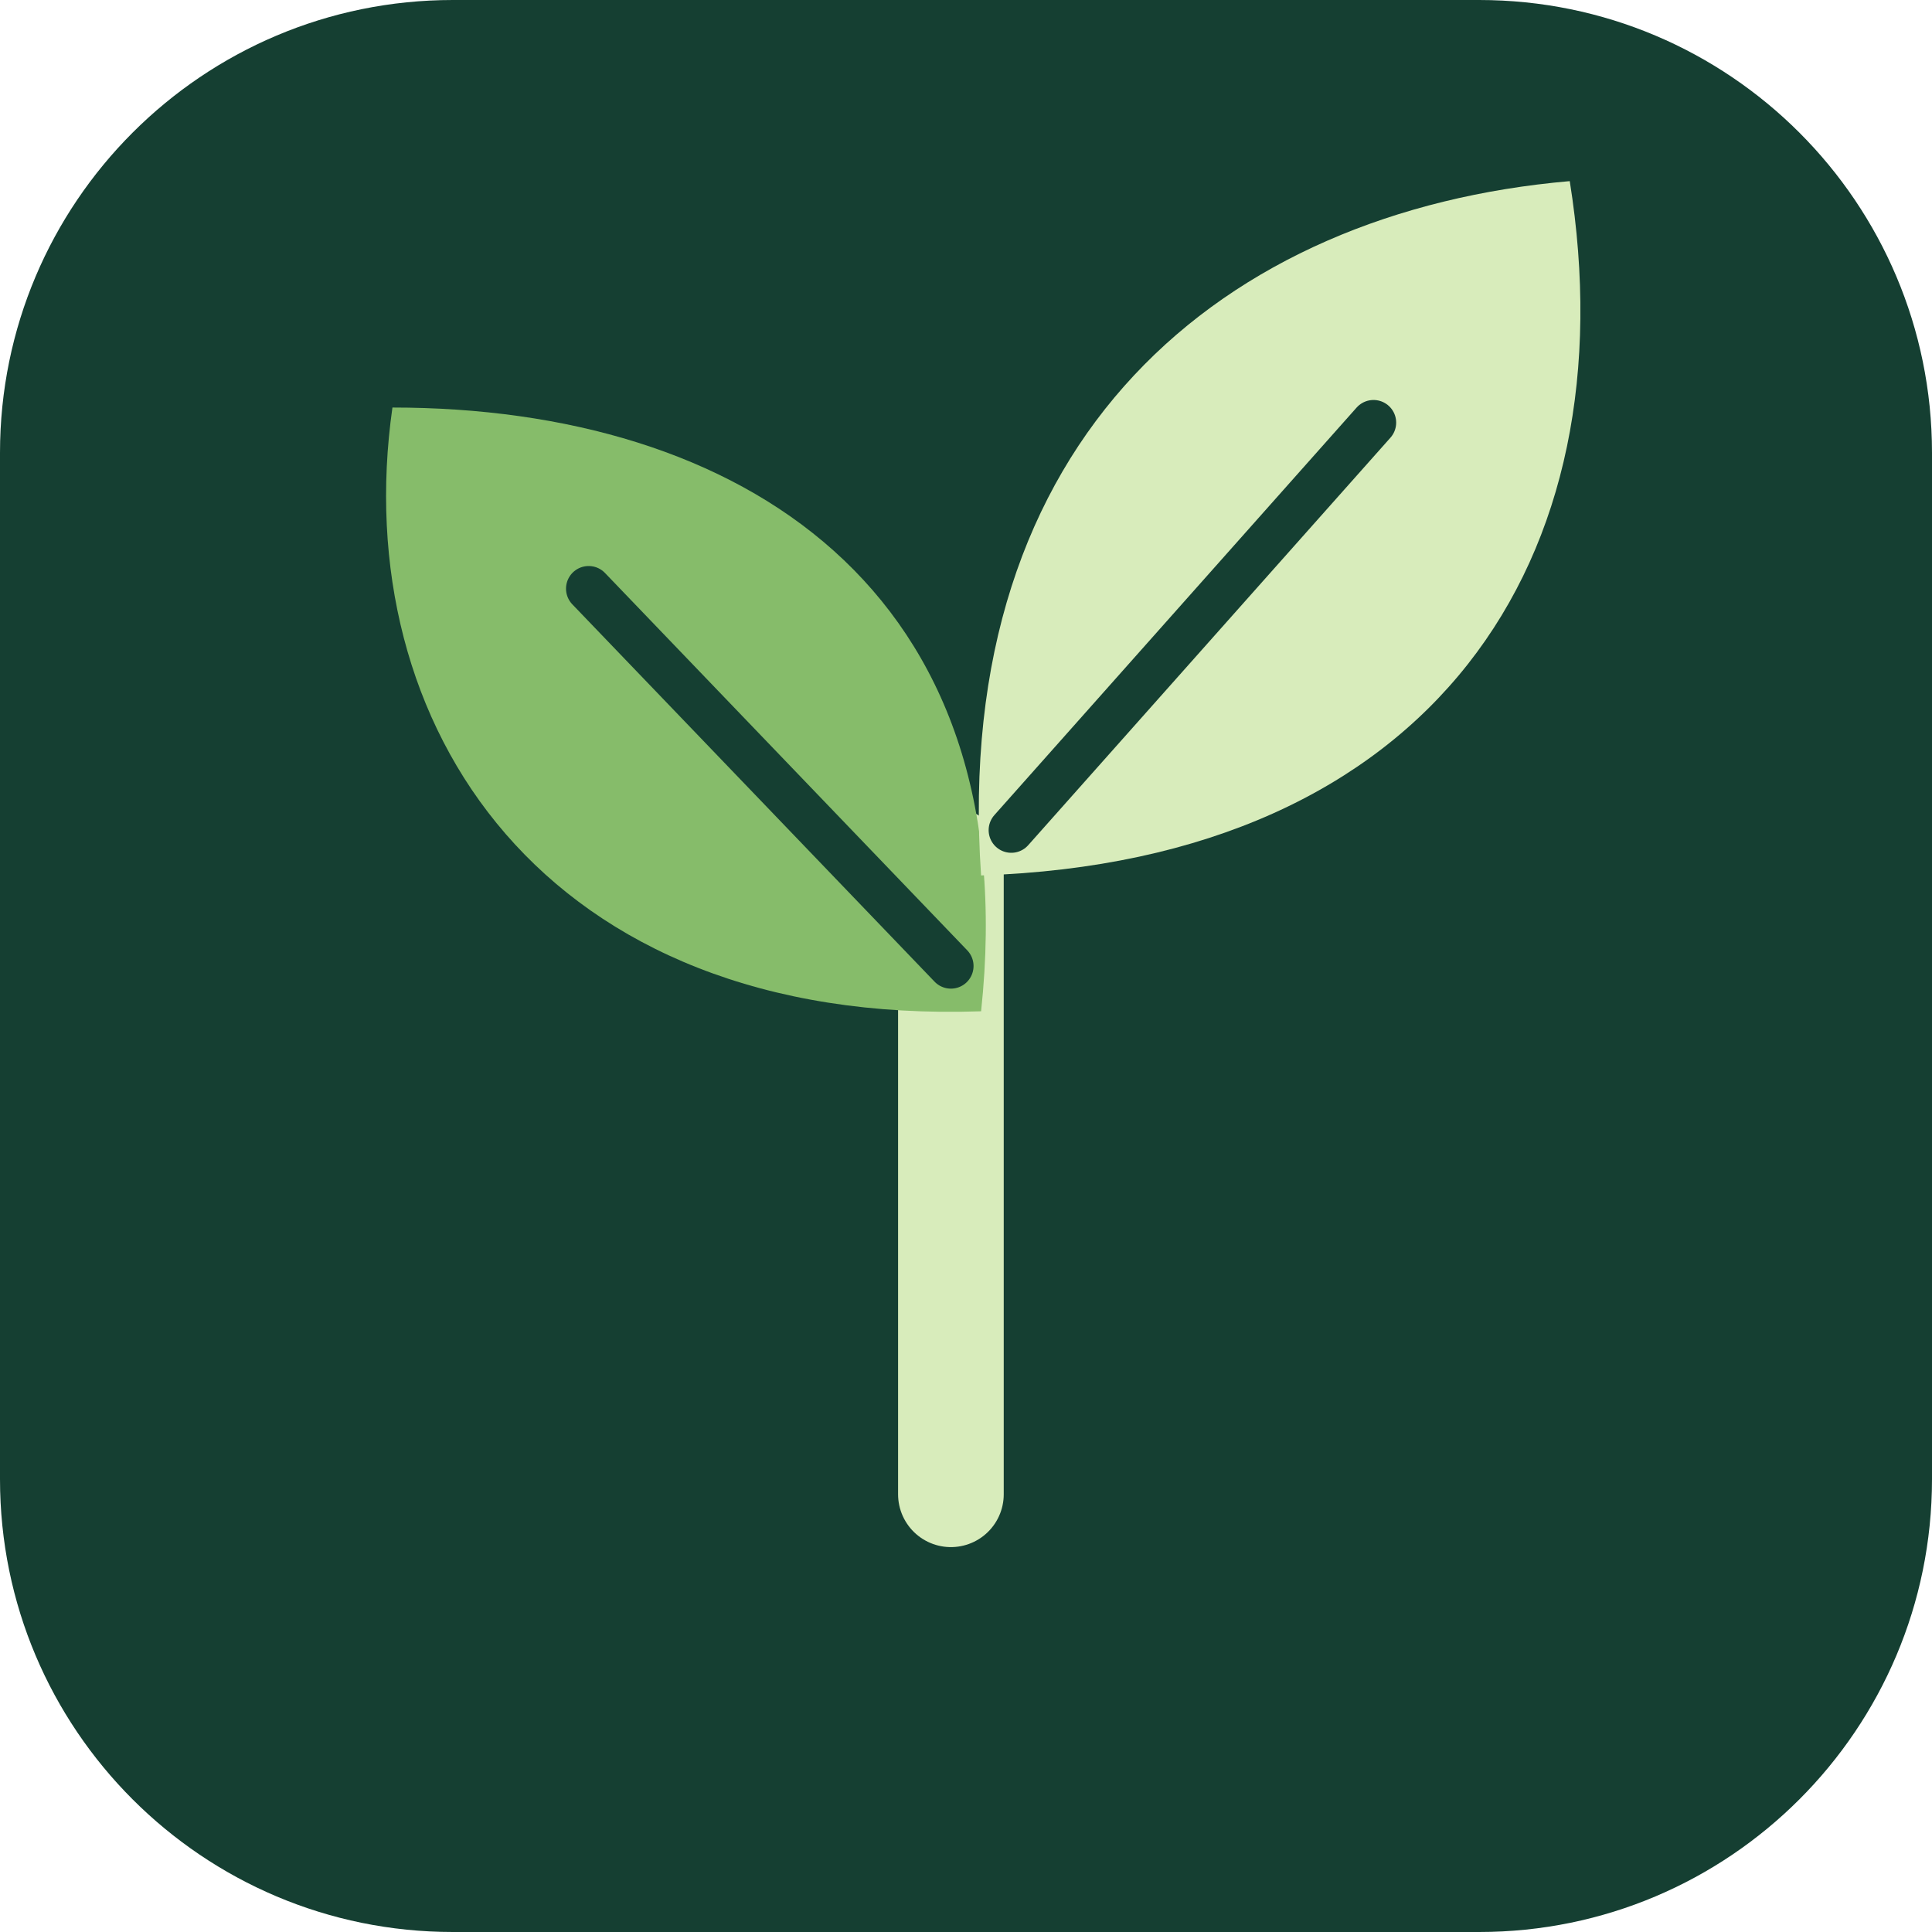
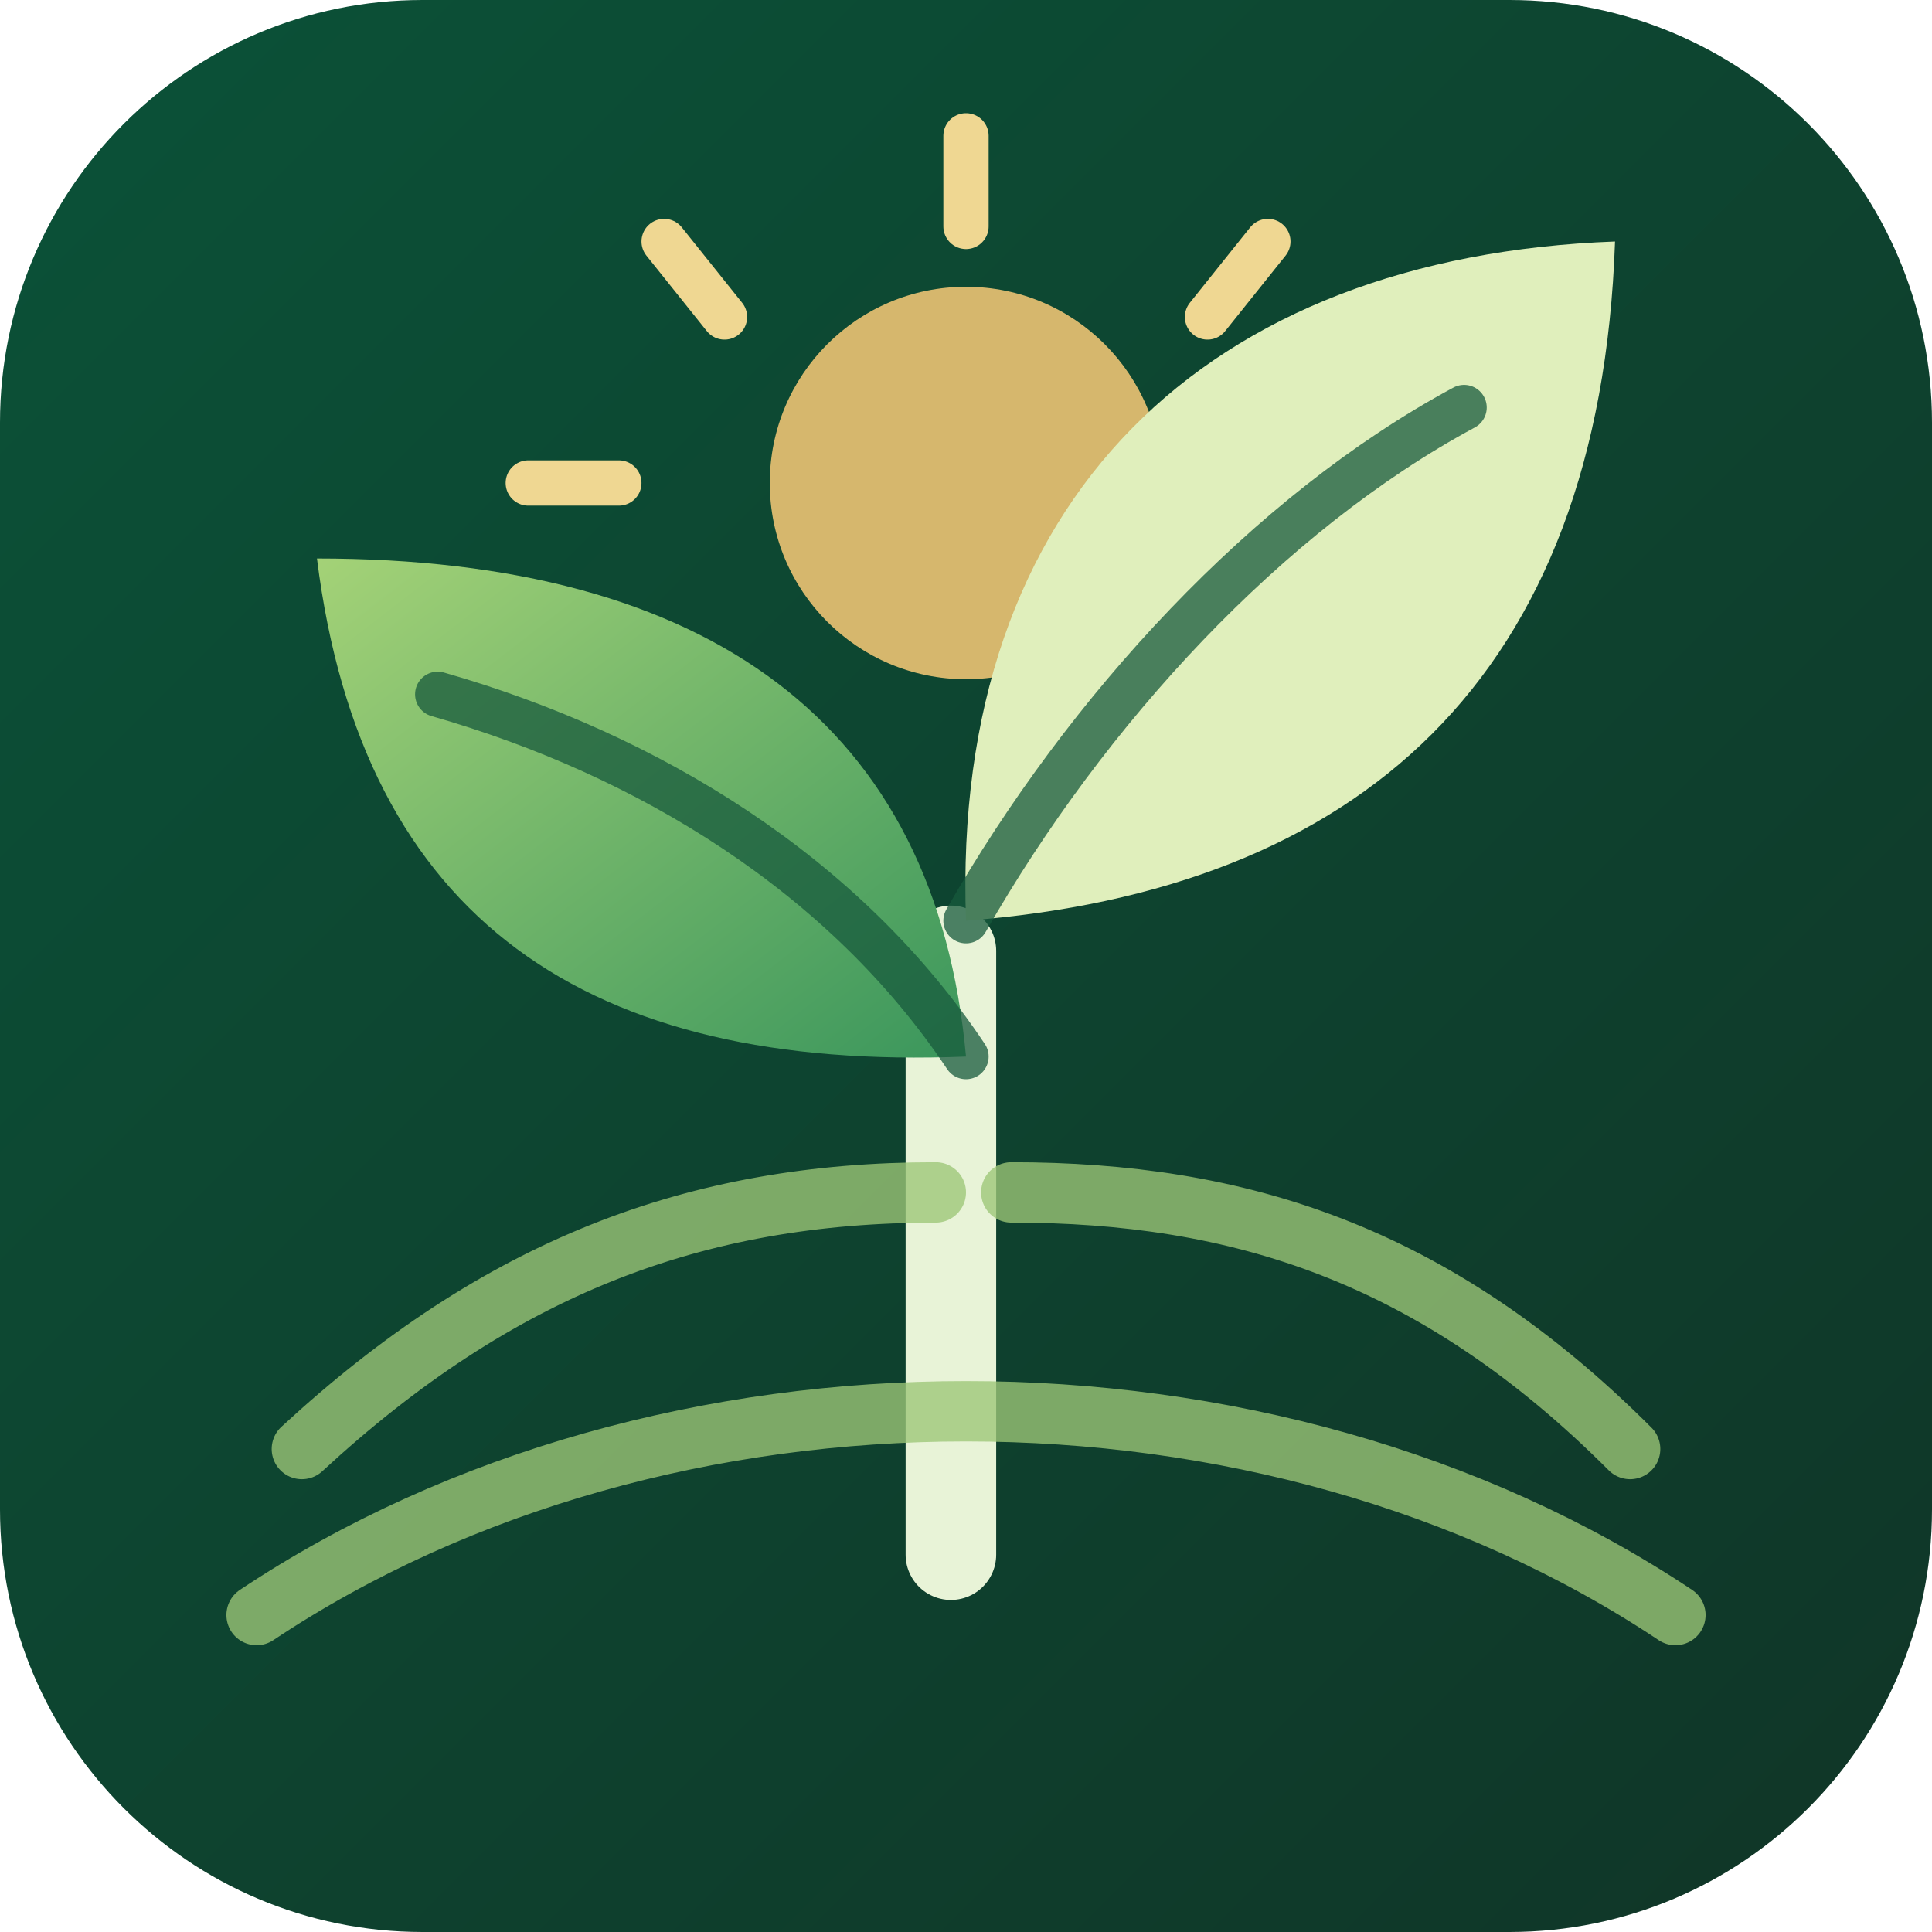
- <svg xmlns="http://www.w3.org/2000/svg" viewBox="0 0 128 128" role="img" aria-labelledby="title">
-   <rect width="128" height="128" rx="30" fill="#153f32" />
-   <path d="M63 99V57" stroke="#d8ecbb" stroke-width="7" stroke-linecap="round" />
-   <path d="M65 67C36 68 23 48 26 27c23 0 42 12 39 40Z" fill="#86bc6a" />
-   <path d="M65 58c-2-29 16-44 39-46 4 25-9 45-39 46Z" fill="#d8ecbb" />
-   <path d="M39 39 63 64M91 28 67 55" fill="none" stroke="#153f32" stroke-width="3" stroke-linecap="round" />
+ <svg xmlns="http://www.w3.org/2000/svg" viewBox="0 0 128 128" role="img" aria-labelledby="title desc">
+   <defs>
+     <linearGradient id="bg" x1="0" y1="0" x2="1" y2="1">
+       <stop stop-color="#0b5238" />
+       <stop offset="1" stop-color="#103527" />
+     </linearGradient>
+     <linearGradient id="leaf" x1="0" y1="0" x2="1" y2="1">
+       <stop stop-color="#a4d277" />
+       <stop offset="1" stop-color="#3a965c" />
+     </linearGradient>
+   </defs>
+   <rect width="128" height="128" rx="28" fill="url(#bg)" />
+   <circle cx="64" cy="32" r="13" fill="#d6b76d" />
+   <path d="M64 9v6M44 16l4 5M84 16l-4 5M35 32h6M87 32h6" stroke="#efd792" stroke-width="3" stroke-linecap="round" />
+   <path d="M63 103V63" stroke="#e8f3d7" stroke-width="6" stroke-linecap="round" />
+   <path d="M64 70C39 71 24 61 21 37c26 0 41 11 43 33Z" fill="url(#leaf)" />
+   <path d="M64 61c-1-28 16-44 43-45-1 29-17 43-43 45Z" fill="#e0efbc" />
+   <path d="M29 46c14 4 27 12 35 24M97 27C84 34 72 47 64 61" fill="none" stroke="#175a3c" stroke-width="3" stroke-linecap="round" opacity=".75" />
+   <path d="M20 96c13-12 26-17 42-17M108 96C95 83 82 79 67 79M17 107c27-18 67-18 94 0" stroke="#9cc678" stroke-opacity=".78" stroke-width="4" fill="none" stroke-linecap="round" />
</svg>
